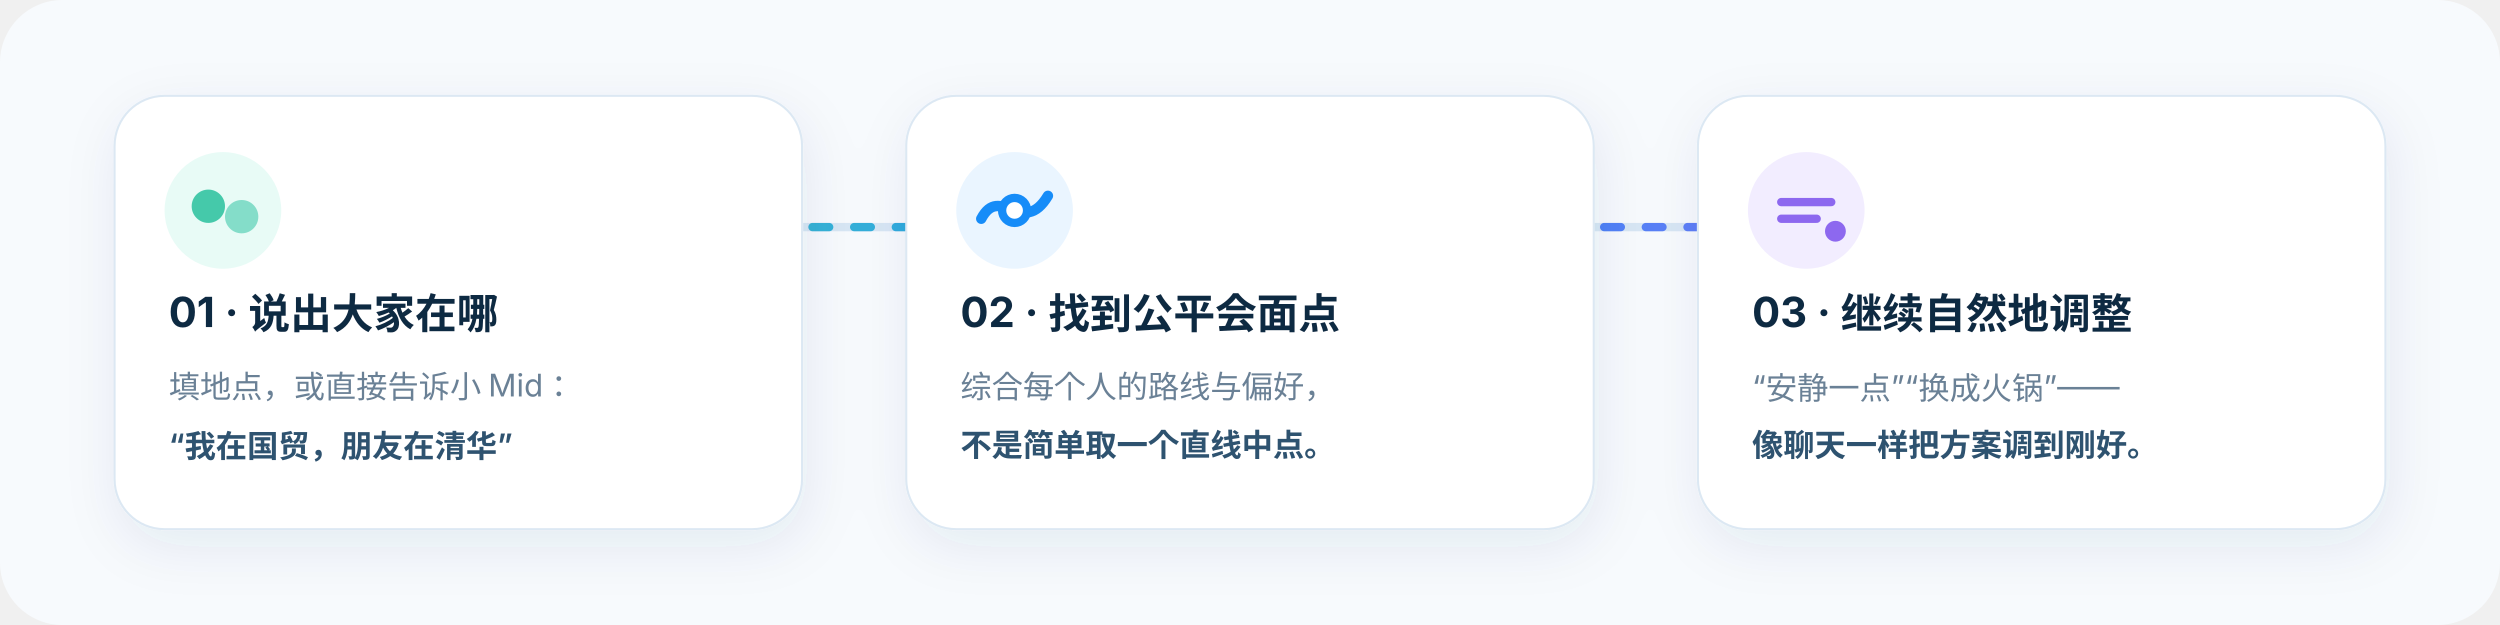
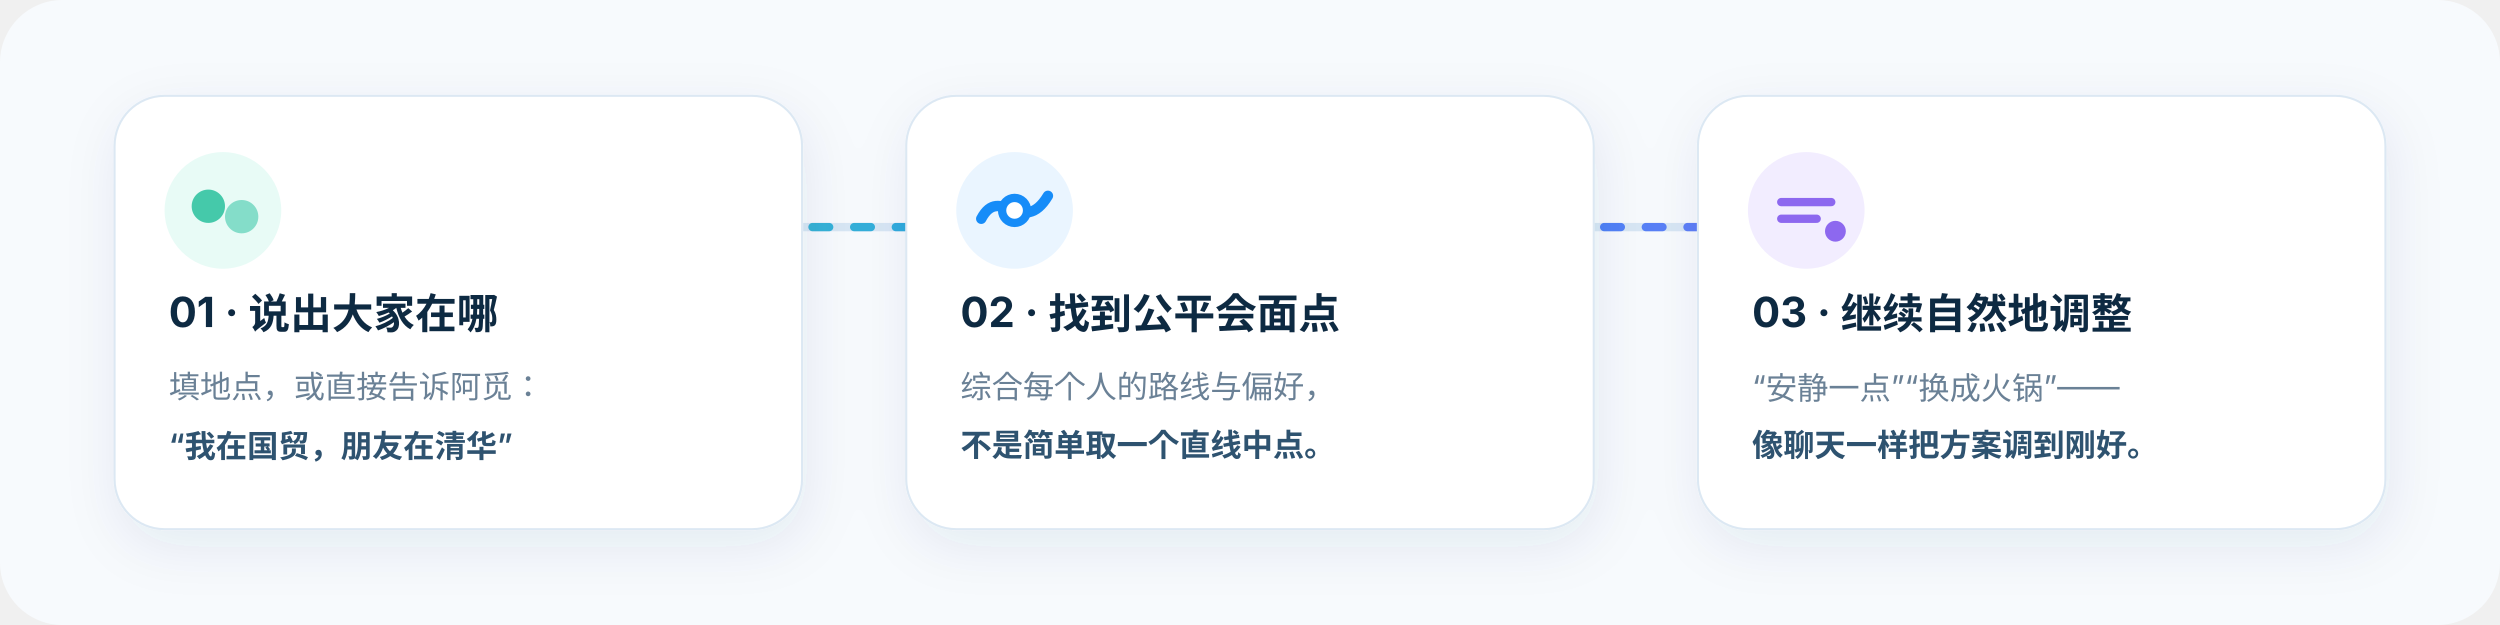
<svg xmlns="http://www.w3.org/2000/svg" width="1200" height="300" viewBox="0 0 1200 300" fill="none" role="img" aria-labelledby="title">
  <defs>
    <linearGradient id="line" x1="208" y1="0" x2="995" y2="0" gradientUnits="userSpaceOnUse">
      <stop stop-color="#52D4B7" />
      <stop offset="0.5" stop-color="#178CF8" />
      <stop offset="1" stop-color="#9B74F4" />
    </linearGradient>
    <filter id="shadow" x="-30" y="-30" width="1260" height="360">
      <feDropShadow dy="8" stdDeviation="13" flood-color="#174B7A" flood-opacity="0.08" />
    </filter>
  </defs>
  <rect width="1200" height="300" rx="30" fill="#F7FAFD" />
  <path d="M210 109H990" stroke="#D7E6F4" stroke-width="4" stroke-linecap="round" />
  <path d="M210 109H990" stroke="url(#line)" stroke-width="4" stroke-linecap="round" stroke-dasharray="8 12" />
  <g filter="url(#shadow)" font-family="Inter, -apple-system, BlinkMacSystemFont, 'PingFang SC', sans-serif">
    <g transform="translate(55 46)">
      <rect width="330" height="208" rx="24" fill="white" stroke="#DCE8F3" />
      <circle cx="52" cy="55" r="28" fill="#E8FBF6" />
      <circle cx="45" cy="53" r="8" fill="#45C9AA" />
      <circle cx="61" cy="58" r="8" fill="#84DDC9" />
      <text x="26" y="111" fill="#112A42" font-size="20" font-weight="720">01 · 说出大家在哪</text>
-       <text x="26" y="145" fill="#6B8196" font-size="15">填地点，或直接告诉小 Mid：</text>
+       <text x="26" y="145" fill="#6B8196" font-size="15">填地点，或直接告诉阿觅：</text>
      <text x="26" y="173" fill="#2F526F" font-size="15" font-weight="620">“我在国贸，朋友在清华”</text>
    </g>
    <g transform="translate(435 46)">
      <rect width="330" height="208" rx="24" fill="white" stroke="#DCE8F3" />
      <circle cx="52" cy="55" r="28" fill="#EAF5FF" />
      <path d="M36 59C45 42 56 68 68 48" stroke="#188CF8" stroke-width="5" stroke-linecap="round" />
      <circle cx="52" cy="55" r="6" fill="white" stroke="#188CF8" stroke-width="4" />
      <text x="26" y="111" fill="#112A42" font-size="20" font-weight="720">02 · 找到公平会面点</text>
      <text x="26" y="145" fill="#6B8196" font-size="15">综合每个人的路线与偏好，</text>
      <text x="26" y="173" fill="#2F526F" font-size="15" font-weight="620">不是简单取一个直线中点。</text>
    </g>
    <g transform="translate(815 46)">
      <rect width="330" height="208" rx="24" fill="white" stroke="#DCE8F3" />
      <circle cx="52" cy="55" r="28" fill="#F2EDFF" />
      <path d="M40 51H64M40 59H57" stroke="#8D68EF" stroke-width="4" stroke-linecap="round" />
      <circle cx="66" cy="65" r="5" fill="#8D68EF" />
      <text x="26" y="111" fill="#112A42" font-size="20" font-weight="720">03 · 继续自然地调整</text>
      <text x="26" y="145" fill="#6B8196" font-size="15">“安静一点”“换成火锅”——</text>
      <text x="26" y="173" fill="#2F526F" font-size="15" font-weight="620">像聊天一样把方案调到刚好。</text>
    </g>
  </g>
</svg>
